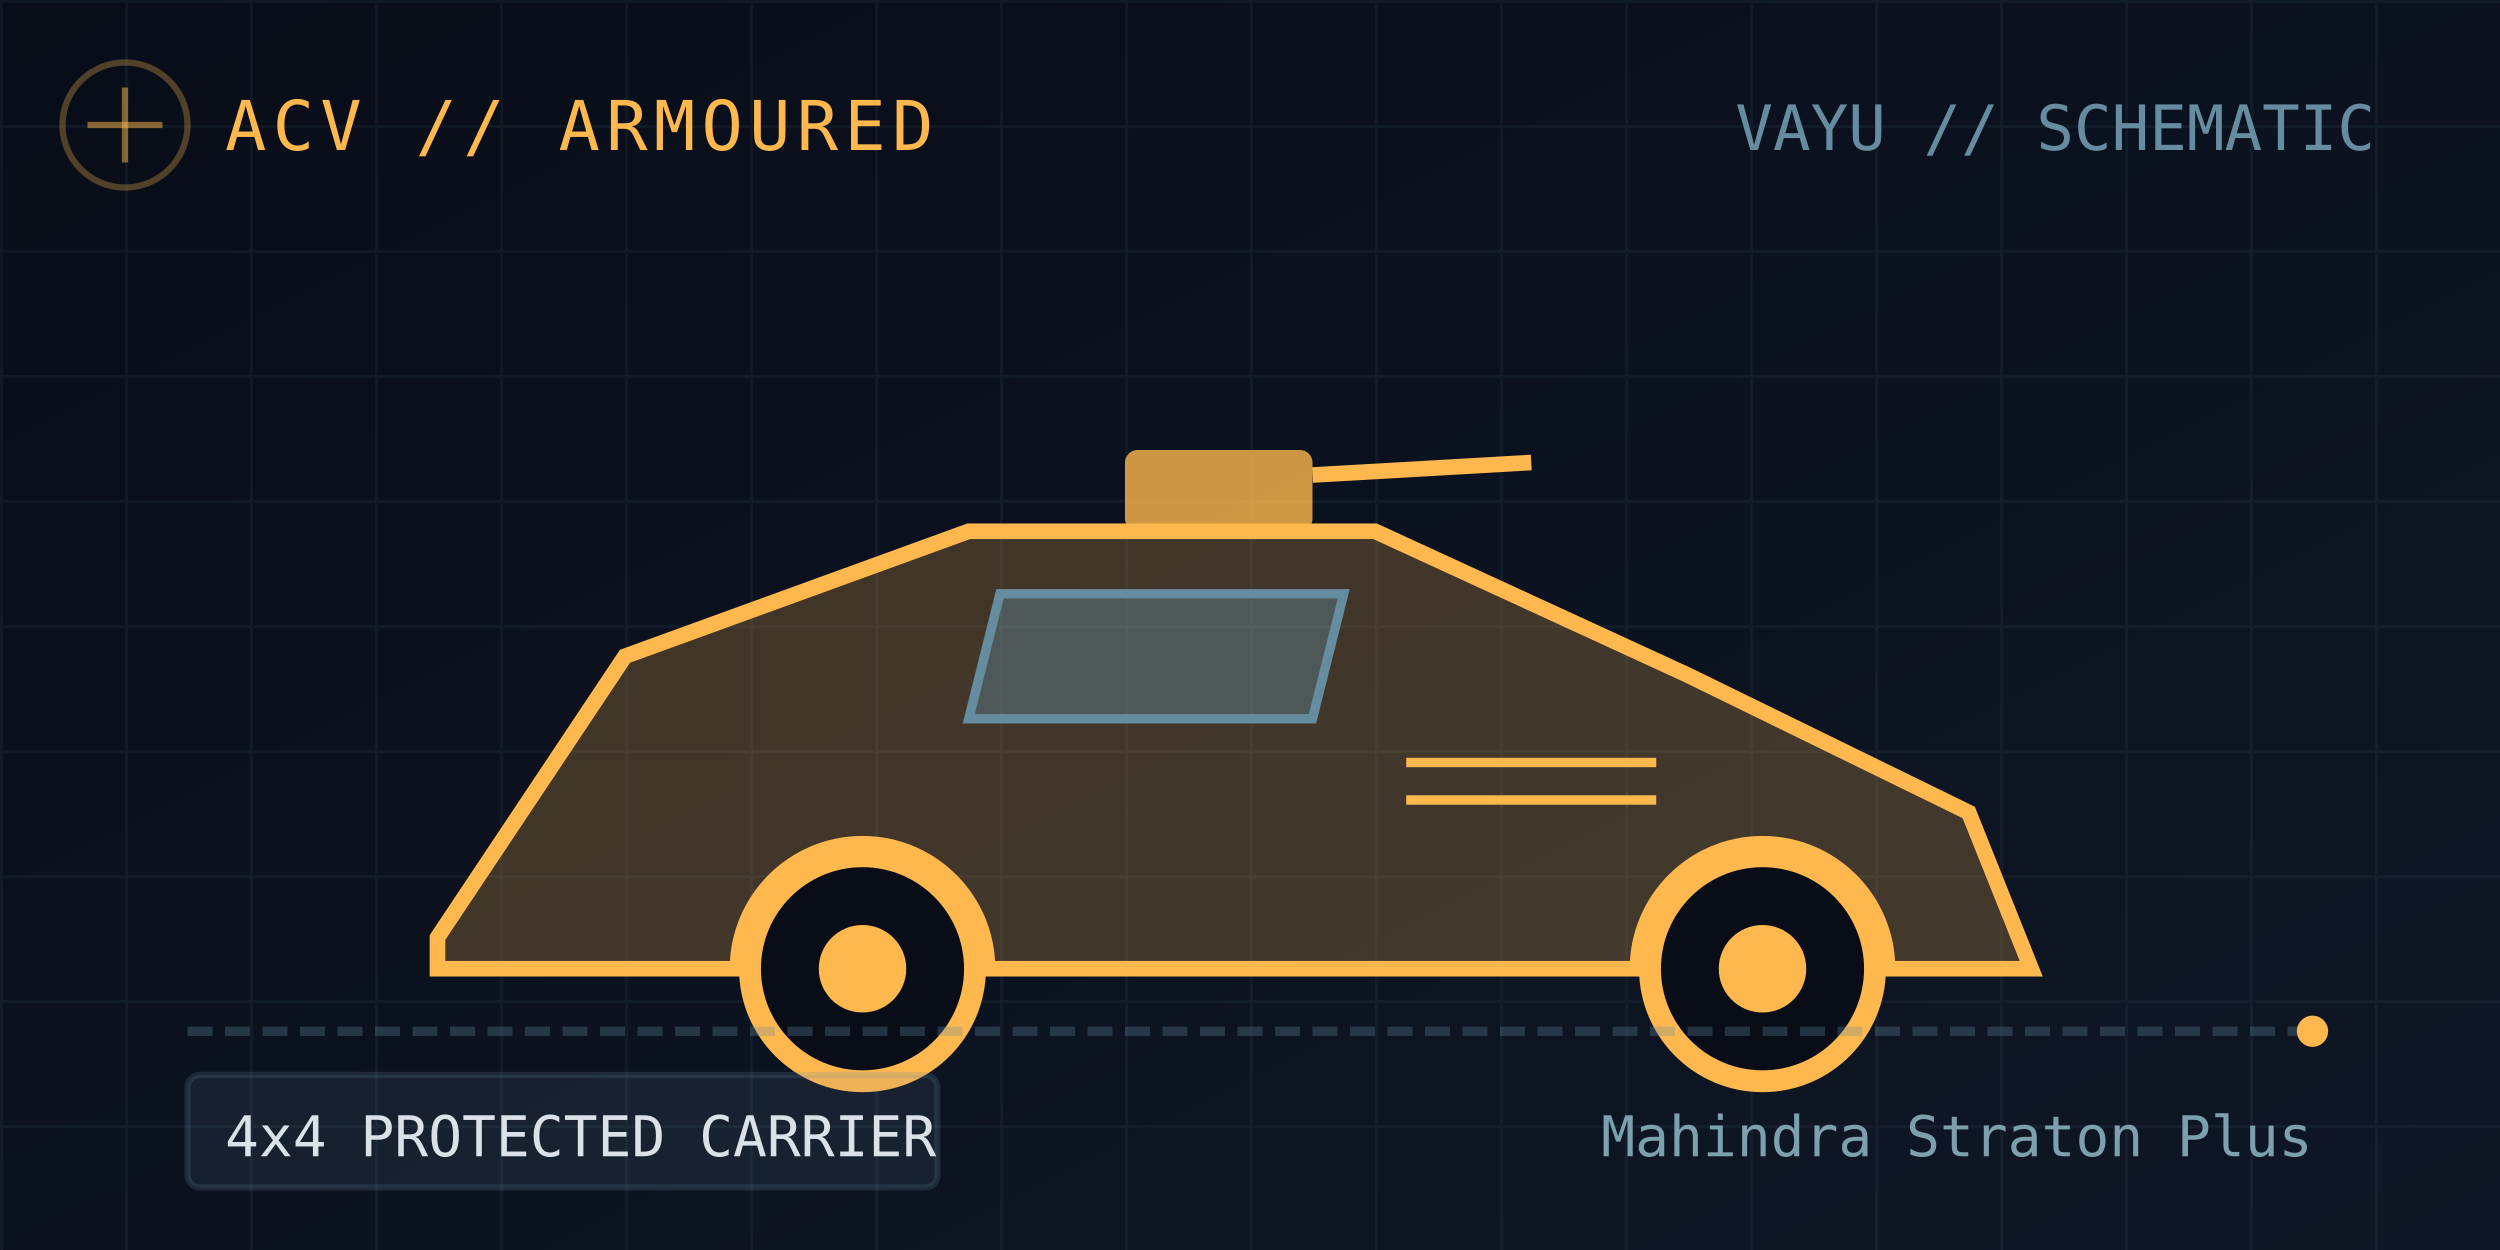
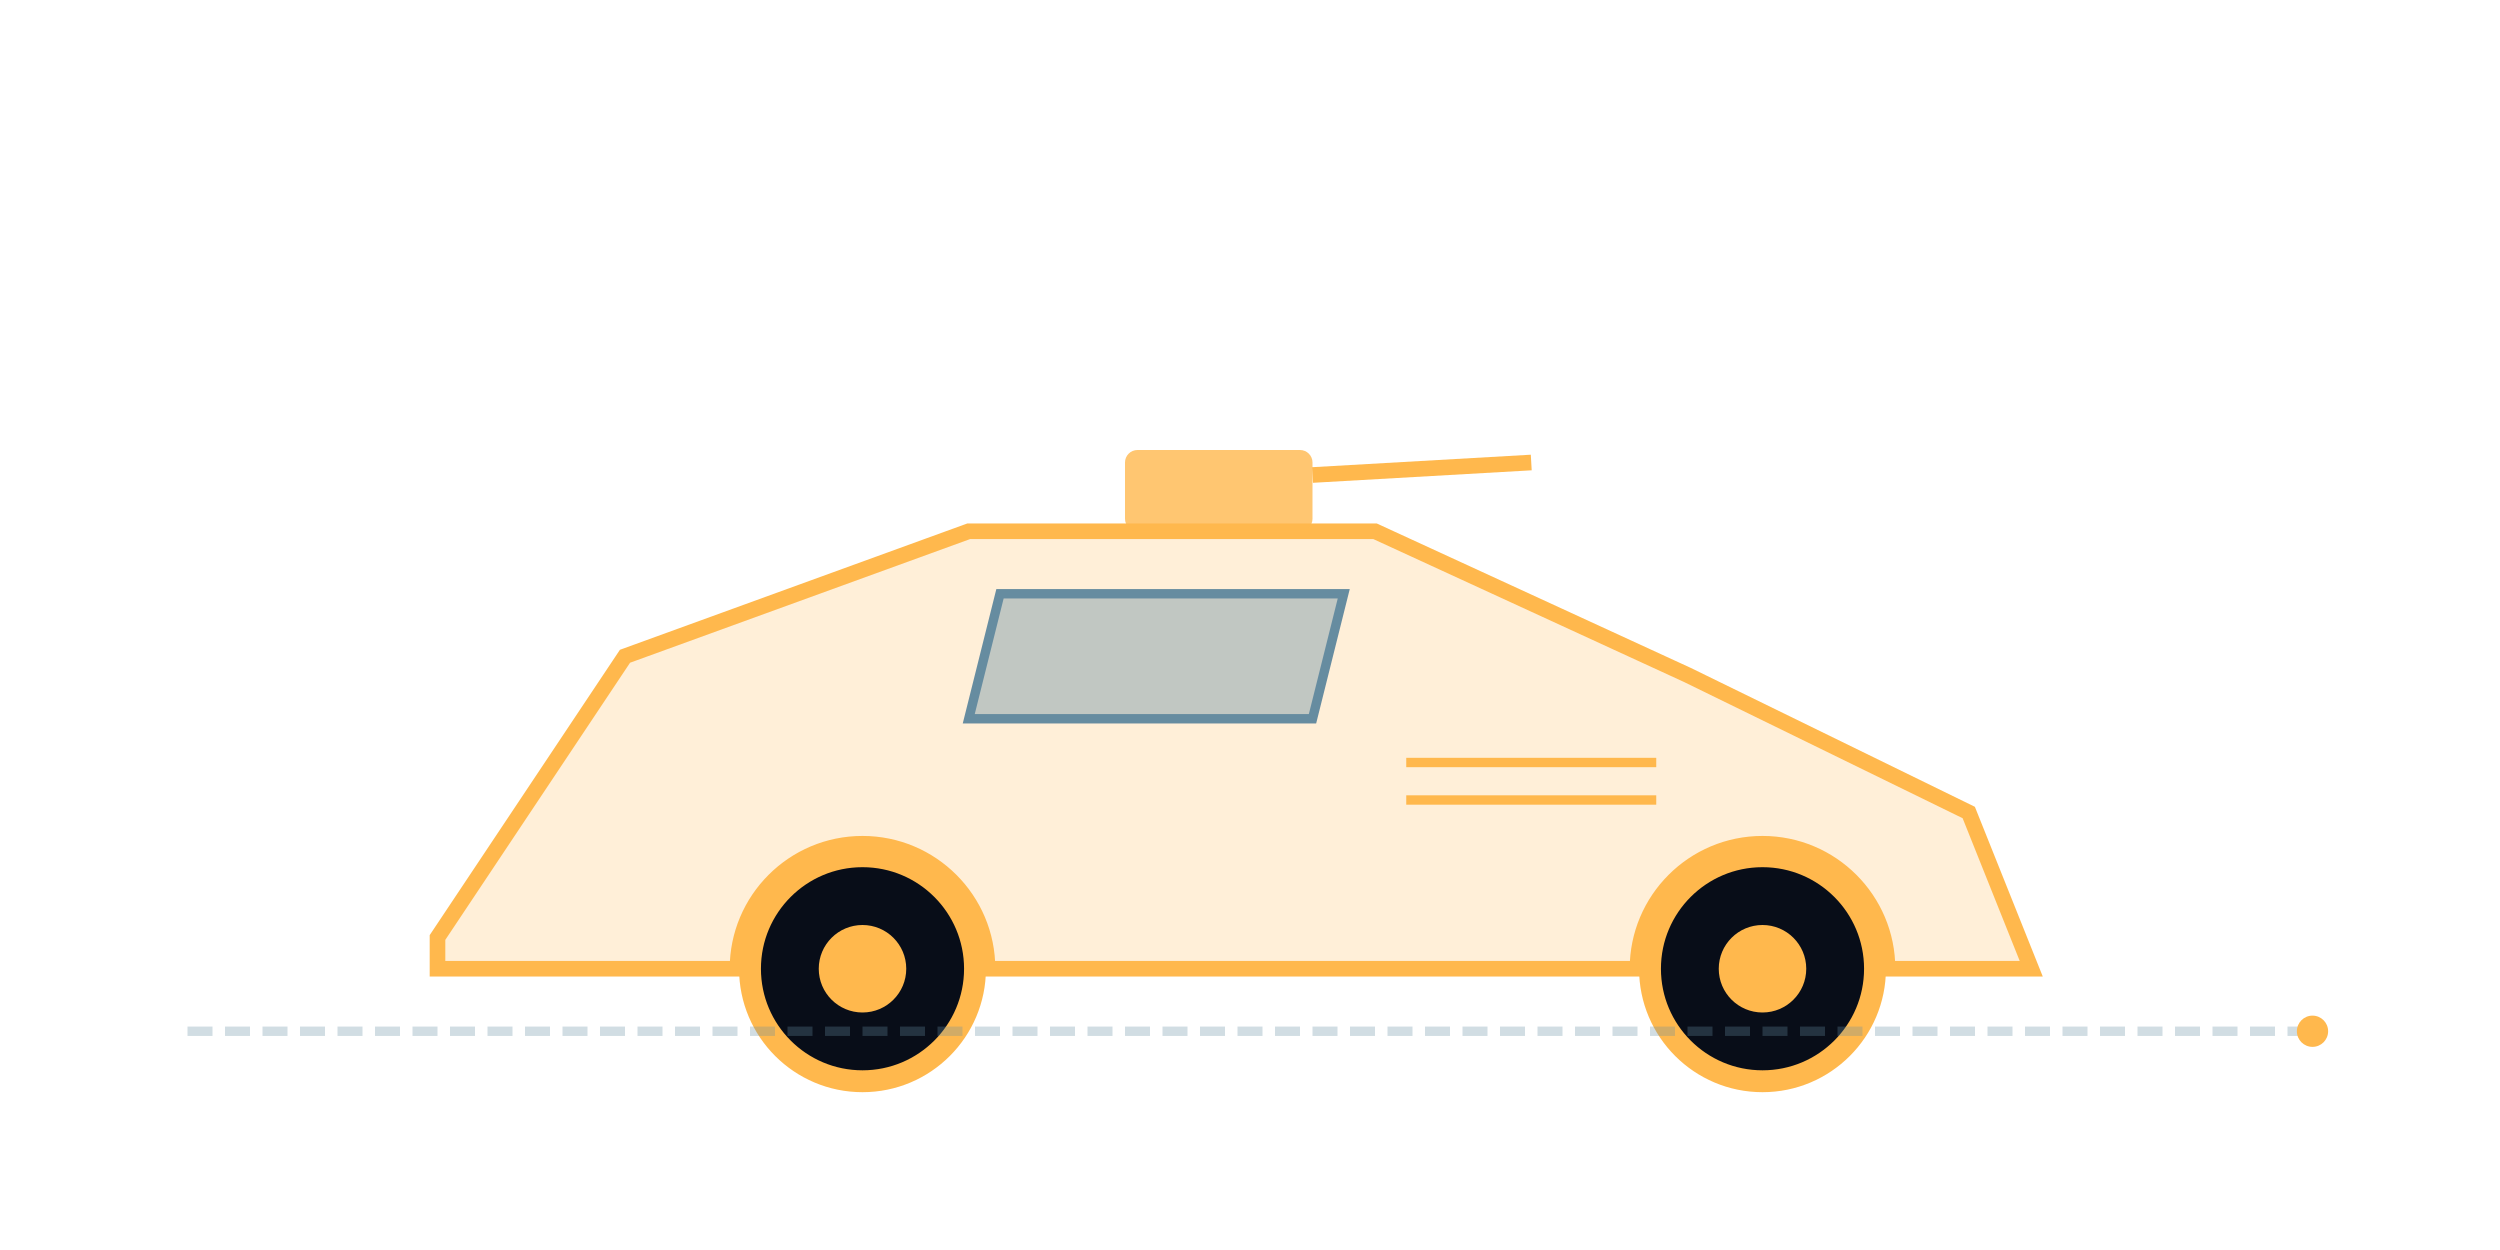
<svg xmlns="http://www.w3.org/2000/svg" viewBox="0 0 400 200" width="100%" height="100%">
  <defs>
    <linearGradient id="bg-grad" x1="0%" y1="0%" x2="100%" y2="100%">
      <stop offset="0%" stop-color="#080D18" />
      <stop offset="100%" stop-color="#0F1726" />
    </linearGradient>
    <linearGradient id="gold-grad" x1="0%" y1="0%" x2="100%" y2="0%">
      <stop offset="0%" stop-color="#FFB84D" />
      <stop offset="100%" stop-color="#FFD180" />
    </linearGradient>
    <pattern id="grid" width="20" height="20" patternUnits="userSpaceOnUse">
      <path d="M 20 0 L 0 0 0 20" fill="none" stroke="rgba(102,140,160,0.08)" stroke-width="1" />
    </pattern>
  </defs>
-   <rect width="100%" height="100%" fill="url(#bg-grad)" />
-   <rect width="100%" height="100%" fill="url(#grid)" />
-   <circle cx="20" cy="20" r="10" fill="none" stroke="rgba(255,184,77,0.3)" stroke-width="1" />
-   <line x1="20" y1="14" x2="20" y2="26" stroke="rgba(255,184,77,0.5)" stroke-width="1" />
-   <line x1="14" y1="20" x2="26" y2="20" stroke="rgba(255,184,77,0.5)" stroke-width="1" />
-   <text x="36" y="24" fill="#FFB84D" font-family="'Share Tech Mono', monospace" font-size="11" letter-spacing="1">ACV // ARMOURED</text>
-   <text x="380" y="24" text-anchor="end" fill="#668CA0" font-family="'Share Tech Mono', monospace" font-size="10">VAYU // SCHEMATIC</text>
  <g transform="translate(40, 30)">
    <path d="M 30,120 L 60,75 L 115,55 L 180,55 L 230,78 L 275,100 L 285,125 L 262,125 A 20 20 0 0 0 222,125 L 118,125 A 20 20 0 0 0 78,125 L 30,125 Z" fill="rgba(255,184,77,0.22)" stroke="#FFB84D" stroke-width="2.5" />
    <polygon points="120,65 175,65 170,85 115,85" fill="rgba(102,140,160,0.4)" stroke="#668CA0" stroke-width="1.5" />
    <rect x="140" y="42" width="30" height="13" rx="2" fill="#FFB84D" opacity="0.8" />
    <line x1="170" y1="46" x2="205" y2="44" stroke="#FFB84D" stroke-width="2.5" />
    <circle cx="98" cy="125" r="18" fill="#080D18" stroke="#FFB84D" stroke-width="3.5" />
    <circle cx="98" cy="125" r="7" fill="#FFB84D" />
    <circle cx="242" cy="125" r="18" fill="#080D18" stroke="#FFB84D" stroke-width="3.5" />
    <circle cx="242" cy="125" r="7" fill="#FFB84D" />
    <line x1="185" y1="92" x2="225" y2="92" stroke="#FFB84D" stroke-width="1.5" />
    <line x1="185" y1="98" x2="225" y2="98" stroke="#FFB84D" stroke-width="1.5" />
  </g>
  <line x1="30" y1="165" x2="370" y2="165" stroke="rgba(102,140,160,0.3)" stroke-width="1.5" stroke-dasharray="4 2" />
  <circle cx="370" cy="165" r="2.5" fill="#FFB84D" />
-   <rect x="30" y="172" width="120" height="18" rx="2" fill="rgba(102,140,160,0.12)" stroke="rgba(102,140,160,0.2)" />
-   <text x="36" y="185" fill="#DBE1E9" font-family="'Share Tech Mono', monospace" font-size="9">4x4 PROTECTED CARRIER</text>
-   <text x="370" y="185" text-anchor="end" fill="#7DA1AC" font-family="'Share Tech Mono', monospace" font-size="9">Mahindra Straton Plus</text>
</svg>
